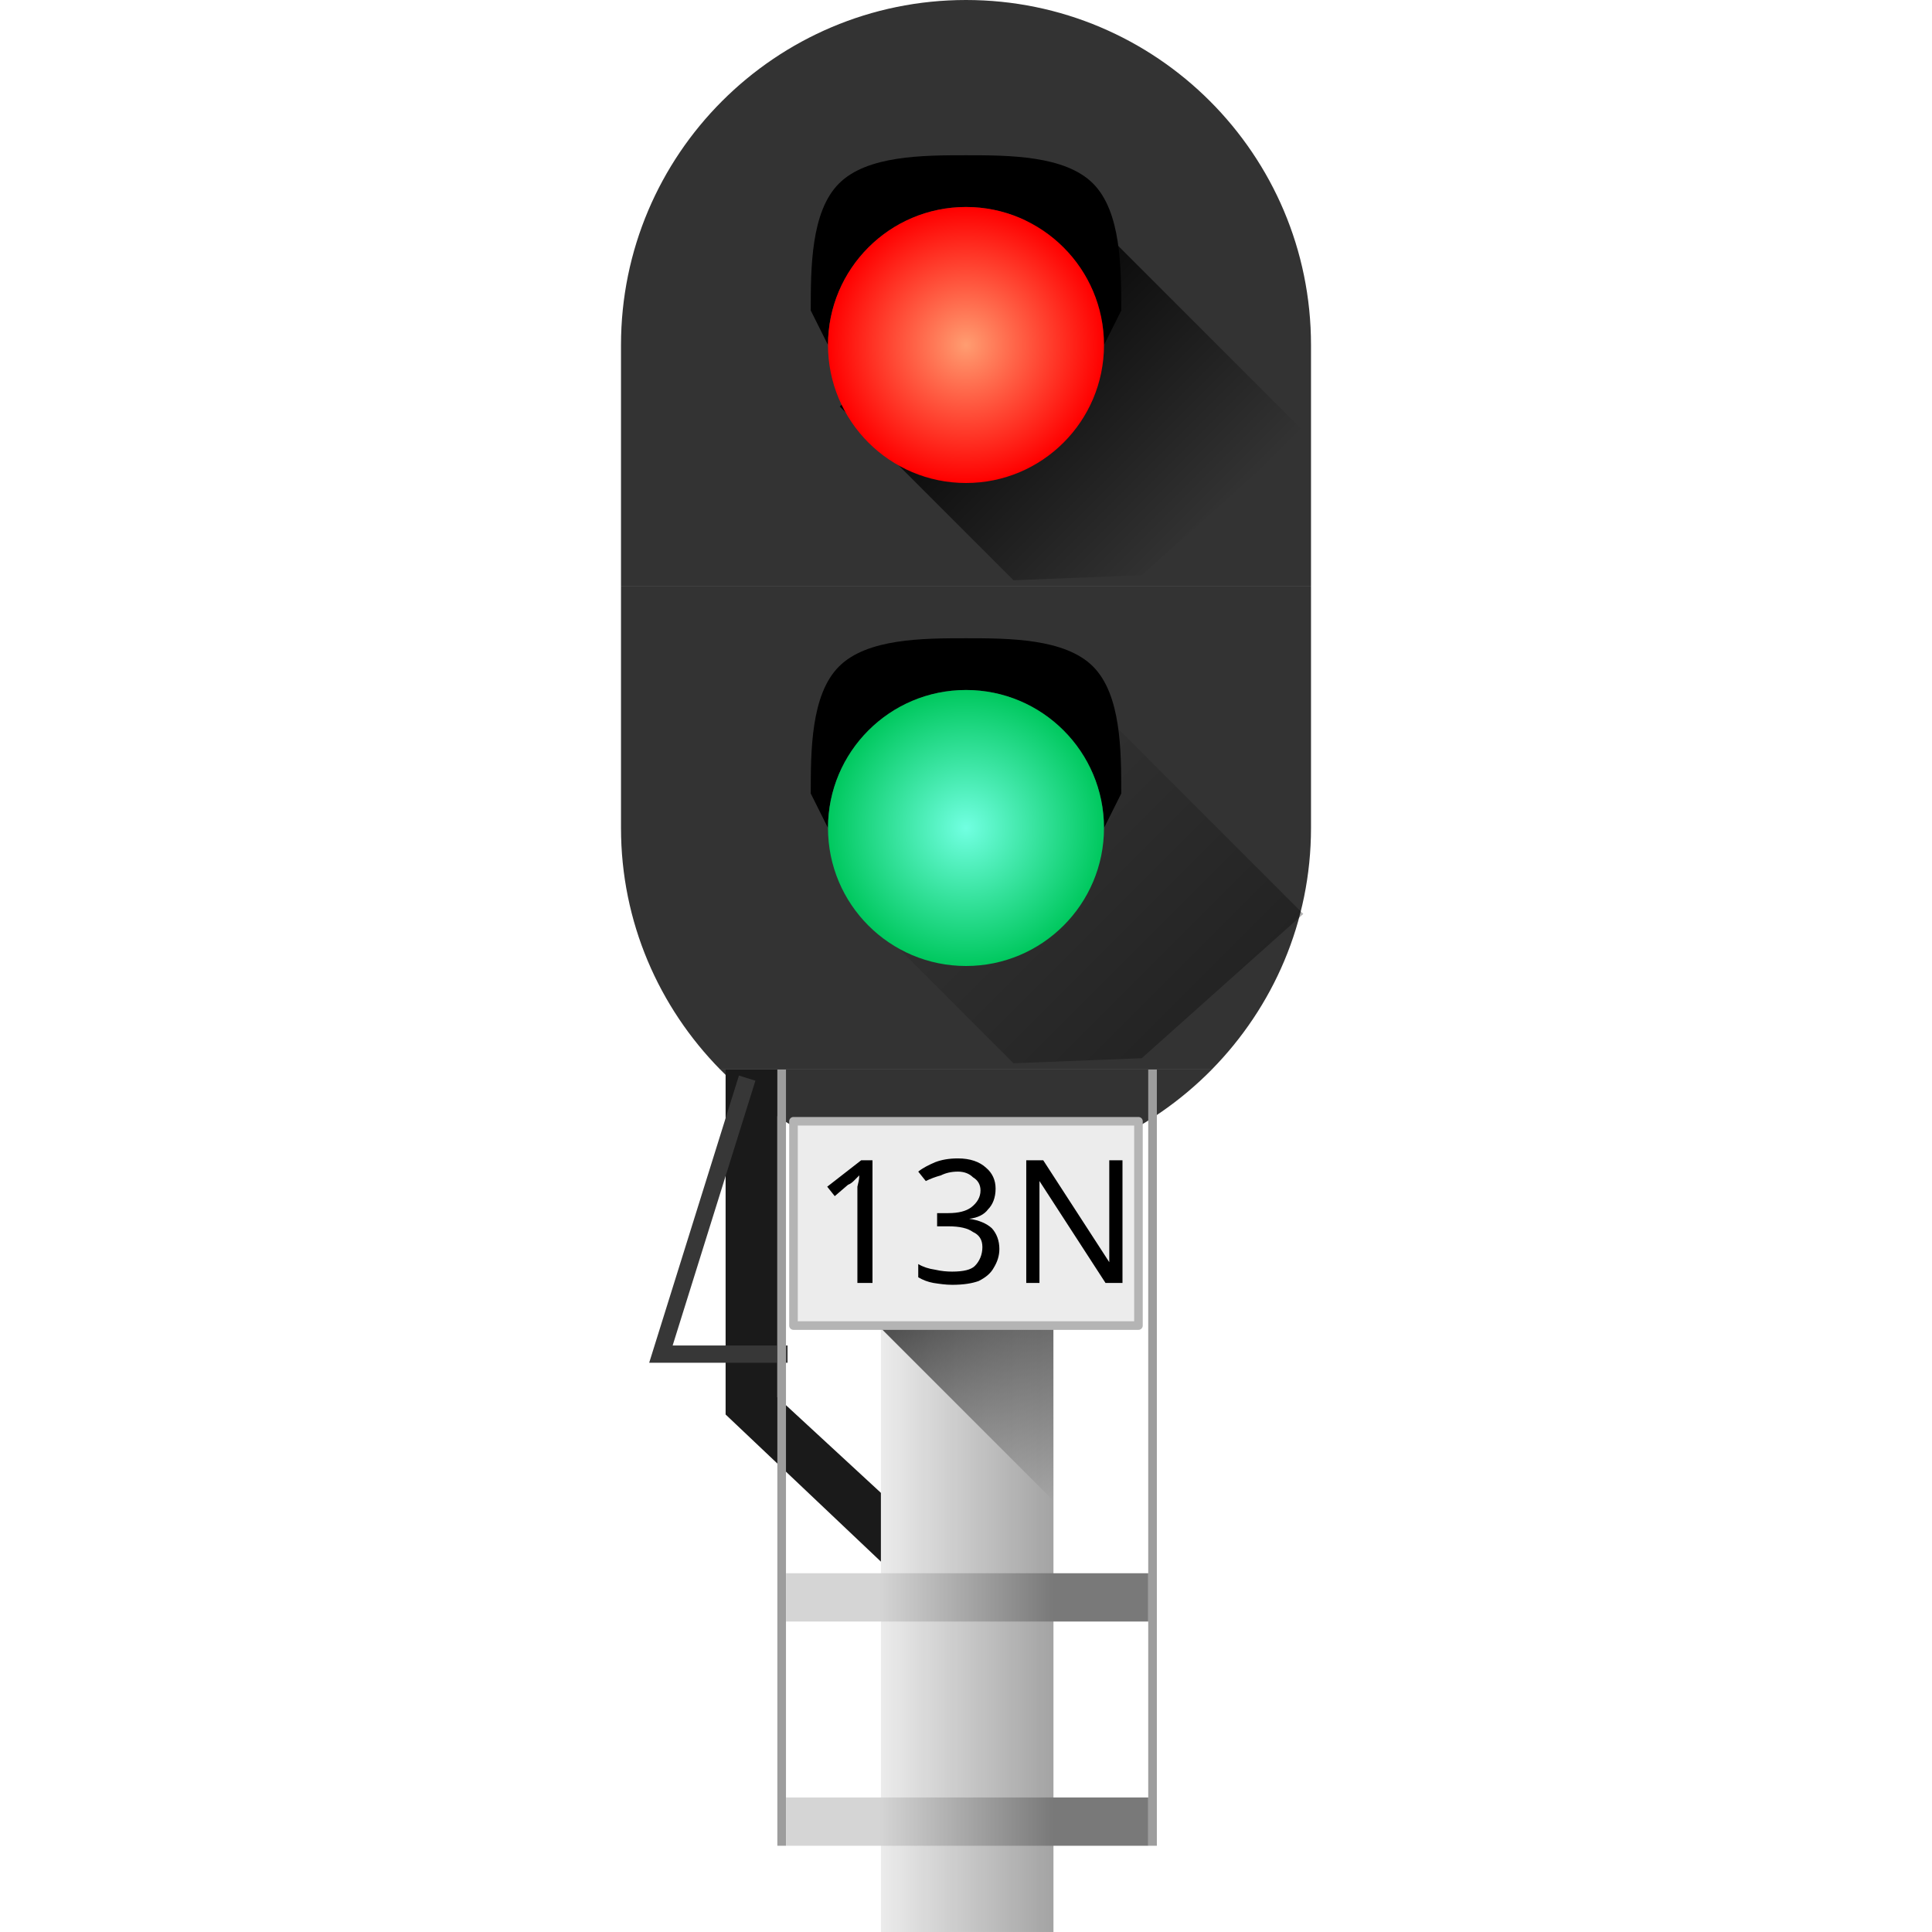
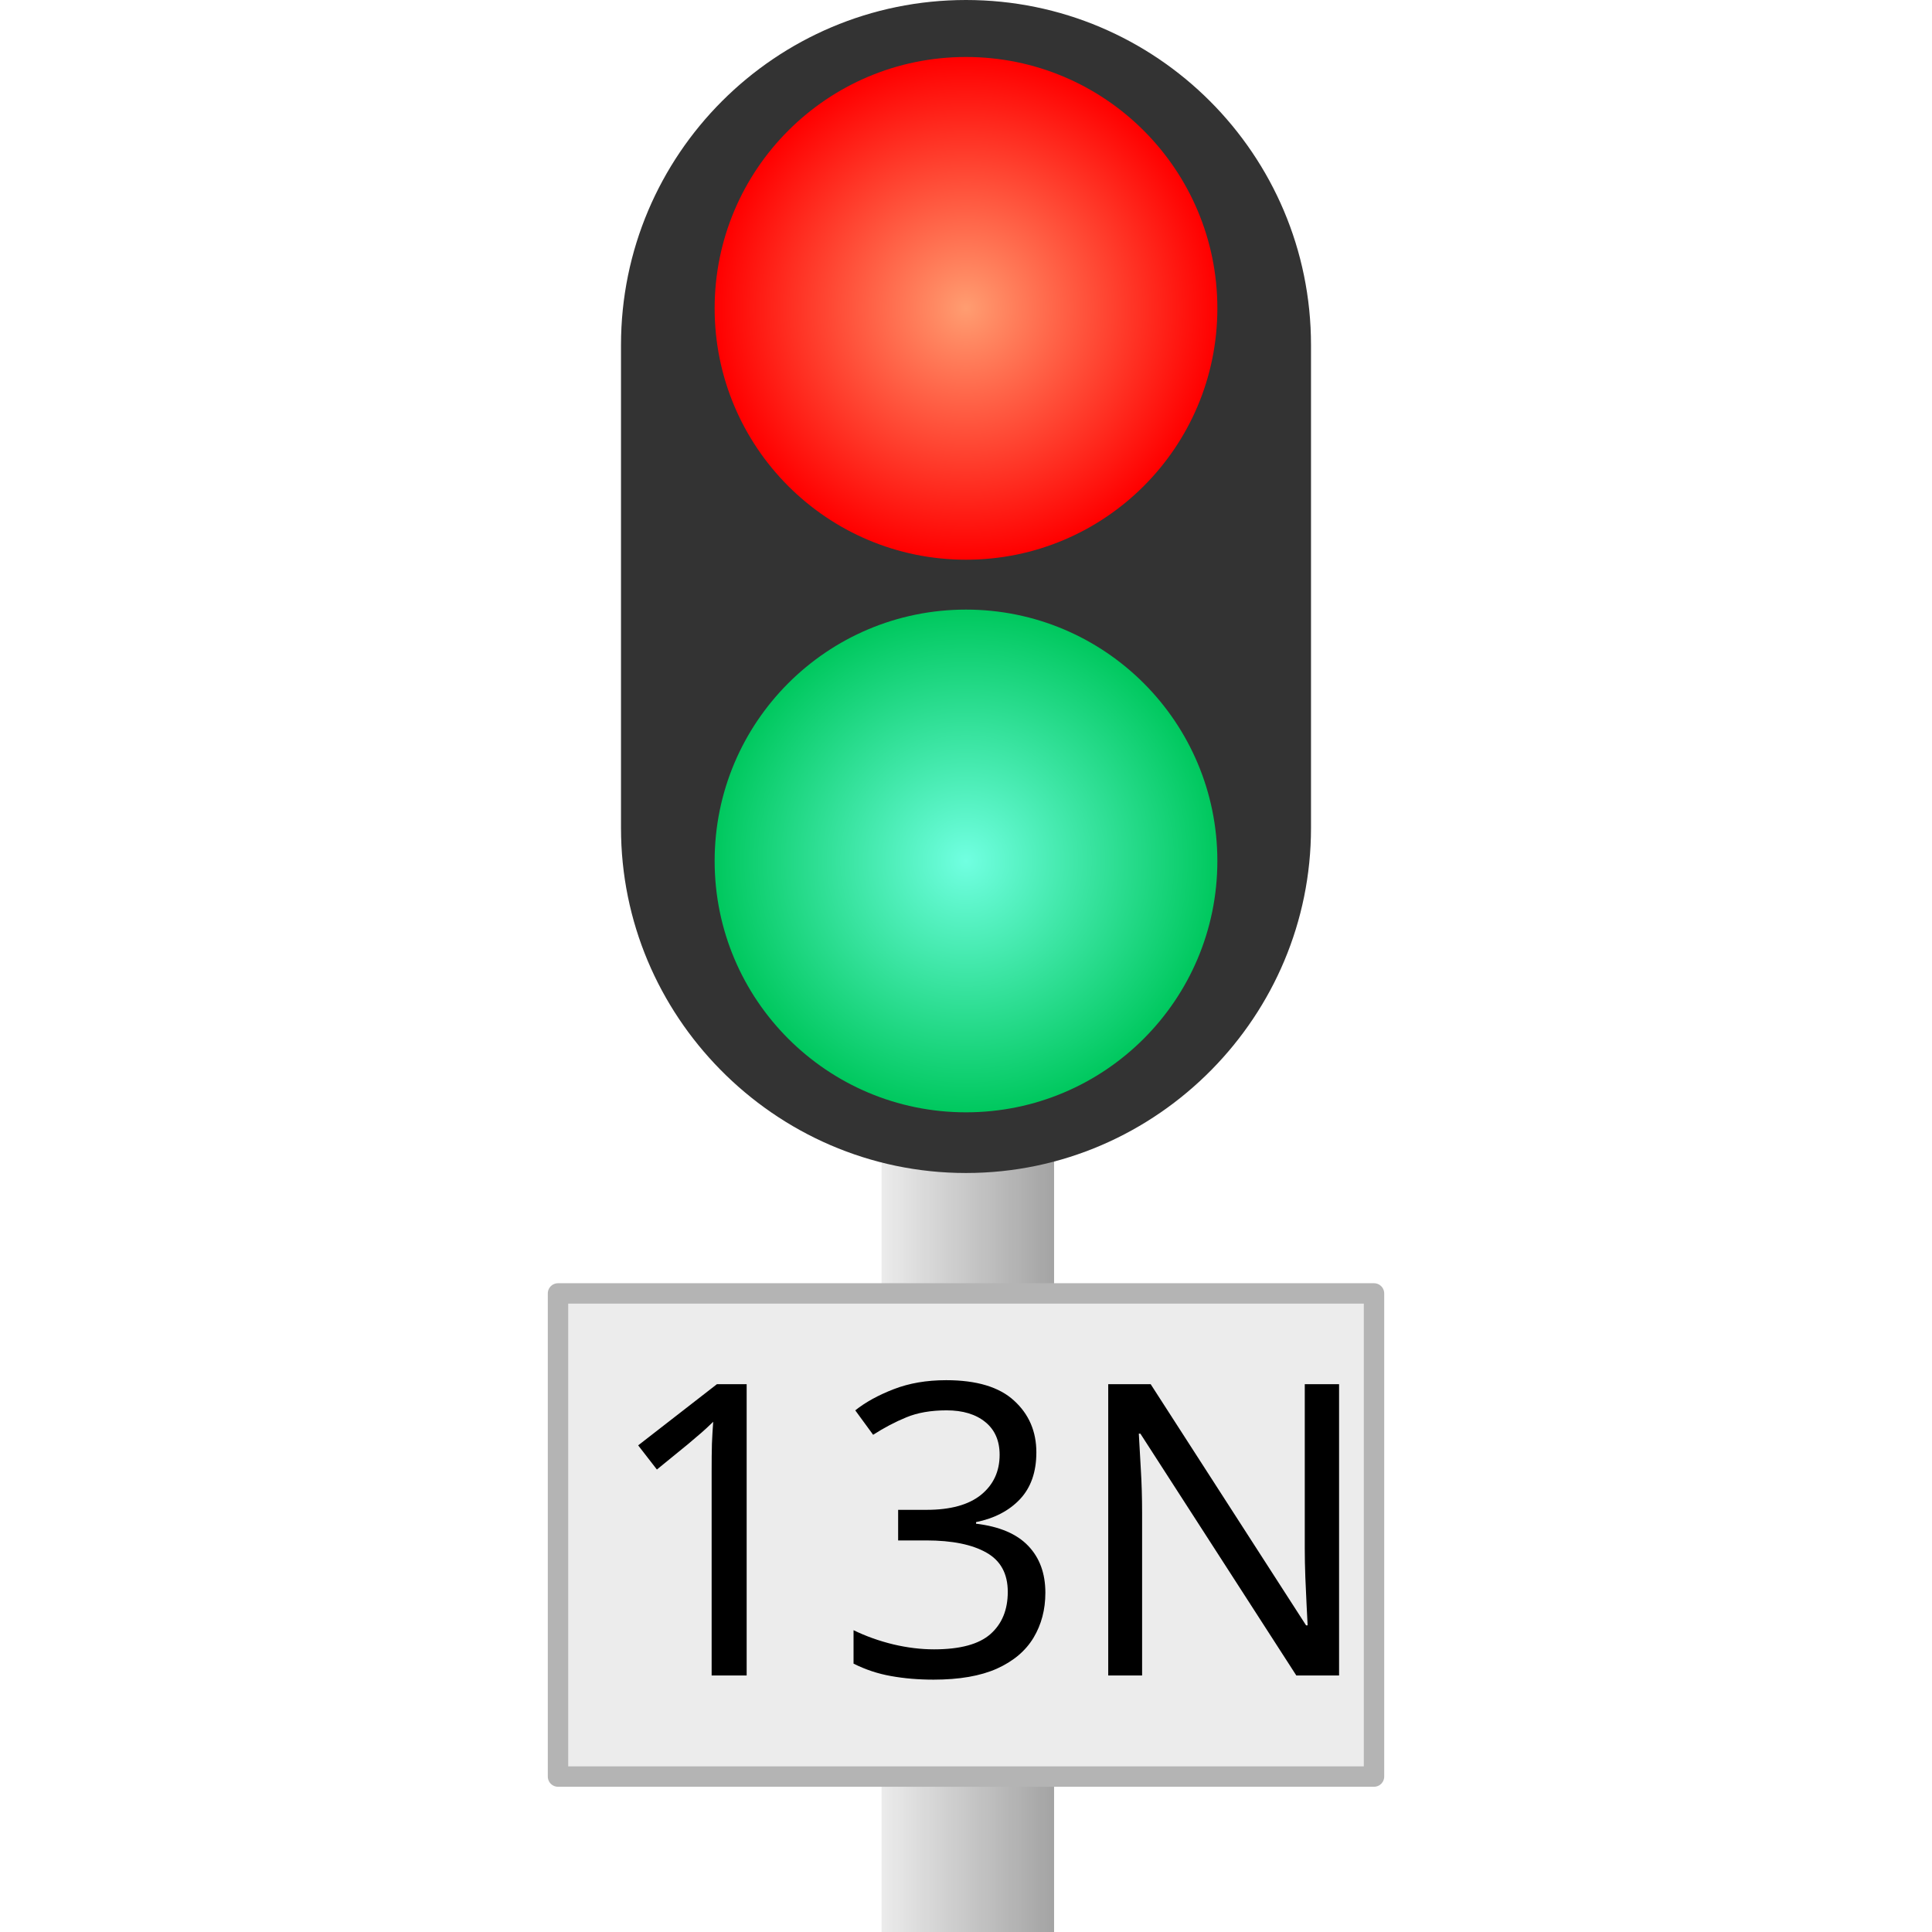
<svg xmlns="http://www.w3.org/2000/svg" xmlns:xlink="http://www.w3.org/1999/xlink" height="256" width="256" id="svg3169" version="1.0" xml:space="preserve">
  <defs id="defs3171">
-     <linearGradient id="linearGradient7495">
-       <stop style="stop-color:#d5d5d5;stop-opacity:1;" offset="0" id="stop7497" />
-       <stop style="stop-color:#797979;stop-opacity:1;" offset="1" id="stop7499" />
-     </linearGradient>
    <linearGradient id="linearGradient3444">
      <stop id="stop3446" offset="0" style="stop-color:#000000;stop-opacity:0;" />
      <stop id="stop3448" offset="1" style="stop-color:#000000;stop-opacity:0.309;" />
-     </linearGradient>
-     <linearGradient id="linearGradient3150">
-       <stop style="stop-color:#000000;stop-opacity:0.68;" offset="0" id="stop3152" />
-       <stop style="stop-color:#000000;stop-opacity:0;" offset="1" id="stop3154" />
    </linearGradient>
    <linearGradient id="linearGradient3184">
      <stop style="stop-color:#ff9d71;stop-opacity:1;" offset="0" id="stop3186" />
      <stop style="stop-color:#ff0000;stop-opacity:1;" offset="1" id="stop3188" />
    </linearGradient>
-     <linearGradient id="linearGradient3203">
-       <stop style="stop-color:#000000;stop-opacity:0;" offset="0" id="stop3205" />
-       <stop style="stop-color:#000000;stop-opacity:0.309;" offset="1" id="stop3207" />
-     </linearGradient>
    <linearGradient id="linearGradient4129">
      <stop style="stop-color:#71ffe1;stop-opacity:1;" offset="0" id="stop4131" />
      <stop style="stop-color:#00c85e;stop-opacity:1;" offset="1" id="stop4133" />
    </linearGradient>
-     <linearGradient xlink:href="#linearGradient3203" id="linearGradient3209" x1="8" y1="20" x2="8" y2="40" gradientUnits="userSpaceOnUse" gradientTransform="matrix(0.7954951,-0.7954951,0.7071068,0.7071068,3.54025,14.4244)" />
-     <linearGradient xlink:href="#linearGradient7495" id="linearGradient7493" x1="19.915" y1="43.601" x2="29.995" y2="43.601" gradientUnits="userSpaceOnUse" gradientTransform="matrix(0.1428571,0,0,0.1428571,9.57149,-19.96674)" />
-     <linearGradient xlink:href="#linearGradient3150" id="linearGradient2238" gradientUnits="userSpaceOnUse" x1="20" y1="18" x2="30" y2="28" gradientTransform="matrix(0.1428571,0,0,0.1428571,9.57149,-20.39531)" />
-     <linearGradient xlink:href="#linearGradient3444" id="linearGradient2241" gradientUnits="userSpaceOnUse" x1="20" y1="34" x2="30" y2="34" gradientTransform="matrix(0.1428571,0,0,0.15625,9.57149,-20.63638)" />
-     <linearGradient xlink:href="#linearGradient7495" id="linearGradient2250" gradientUnits="userSpaceOnUse" x1="19.915" y1="43.601" x2="29.995" y2="43.601" gradientTransform="matrix(0.1428571,0,0,0.1428571,9.57149,-21.82388)" />
-     <radialGradient xlink:href="#linearGradient3184" id="radialGradient3190-2" cx="111.071" cy="70.219" fx="111.071" fy="70.219" r="13.929" gradientUnits="userSpaceOnUse" />
-     <linearGradient id="linearGradient3203-3">
-       <stop style="stop-color:#000000;stop-opacity:1;" offset="0" id="stop3205-7" />
-       <stop style="stop-color:#000000;stop-opacity:0;" offset="1" id="stop3207-1" />
-     </linearGradient>
-     <linearGradient xlink:href="#linearGradient3203-3" id="linearGradient3209-7" x1="8" y1="20" x2="8" y2="40" gradientUnits="userSpaceOnUse" gradientTransform="matrix(0.7954951,-0.7954951,0.7071068,0.7071068,3.54025,14.4244)" />
-     <radialGradient xlink:href="#linearGradient4129" id="radialGradient3272" cx="111.071" cy="70.219" fx="111.071" fy="70.219" r="13.929" gradientUnits="userSpaceOnUse" />
+     <linearGradient xlink:href="#linearGradient3444" id="linearGradient2241" gradientUnits="userSpaceOnUse" x1="20" y1="34" x2="30" y2="34" gradientTransform="matrix(2.285714,0,0,3.519105,76.09903,51.22085)" />
+     <radialGradient xlink:href="#linearGradient3184" id="radialGradient3190-2" cx="111.071" cy="70.219" fx="111.071" fy="70.219" r="13.929" gradientUnits="userSpaceOnUse" gradientTransform="matrix(2.391251,0,0,2.391251,-132.5997,-155.8788)" />
+     <radialGradient xlink:href="#linearGradient4129" id="radialGradient3272" cx="111.071" cy="70.219" fx="111.071" fy="70.219" r="13.929" gradientUnits="userSpaceOnUse" gradientTransform="matrix(2.391252,0,0,2.391252,-132.5998,-82.65404)" />
  </defs>
  <g id="layer1" transform="translate(-5,28.82388)">
-     <g id="g2332" style="display:inline" transform="matrix(16,0,0,16,-77.14038,432.3581)">
-       <path id="path3177" d="m 11.098,-19.967 c 0.518,0.528 1.238,0.857 2.036,0.857 0.798,0 1.517,-0.33 2.036,-0.857 z" style="color:#000000;display:inline;overflow:visible;visibility:visible;fill:#333333;fill-opacity:1;fill-rule:nonzero;stroke:none;stroke-width:0.286;stroke-linecap:butt;stroke-linejoin:round;stroke-miterlimit:4;stroke-dashoffset:0;stroke-opacity:1;marker:none;marker-start:none;marker-mid:none;marker-end:none;enable-background:accumulate" />
-       <g id="g7549" transform="matrix(0.1428571,0,0,0.1428571,9.57149,-19.96673)">
-         <path id="rect3488" d="M 20.5,29 11,20 V 4e-7 h 3 V 19 l 6.5,6" style="color:#000000;display:inline;overflow:visible;visibility:visible;fill:#1a1a1a;fill-opacity:1;fill-rule:nonzero;stroke:none;stroke-width:0.5;stroke-linecap:butt;stroke-linejoin:round;stroke-miterlimit:4;stroke-dashoffset:0;stroke-opacity:1;marker:none;marker-start:none;marker-mid:none;marker-end:none;enable-background:accumulate" />
-         <path id="path4514" d="M 12.25,0.5 7.25,16.5 h 7.344" style="fill:none;fill-rule:evenodd;stroke:#373737;stroke-width:1px;stroke-linecap:butt;stroke-linejoin:miter;stroke-opacity:1" />
-         <path id="rect5485" d="M 14.25,44.75 V 0.25 m 21.5,0 V 44.75" style="color:#000000;display:inline;overflow:visible;visibility:visible;fill:none;fill-opacity:1;fill-rule:nonzero;stroke:#9d9d9d;stroke-width:0.5;stroke-linecap:square;stroke-linejoin:round;stroke-miterlimit:4;stroke-dashoffset:0;stroke-opacity:1;marker:none;marker-start:none;marker-mid:none;marker-end:none;enable-background:accumulate" />
-       </g>
-       <g id="g2299">
-         <rect style="color:#000000;display:inline;overflow:visible;visibility:visible;fill:#ececec;fill-opacity:1;fill-rule:nonzero;stroke:none;stroke-width:0.071;stroke-linecap:butt;stroke-linejoin:round;stroke-miterlimit:4;stroke-dasharray:none;stroke-dashoffset:0;stroke-opacity:1;marker:none;marker-start:none;marker-mid:none;marker-end:none;enable-background:accumulate" id="rect3209" width="1.429" height="5" x="12.429" y="-17.824" />
-         <rect style="color:#000000;display:inline;overflow:visible;visibility:visible;fill:url(#linearGradient2241);fill-opacity:1;fill-rule:nonzero;stroke:none;stroke-width:0.071;stroke-linecap:butt;stroke-linejoin:round;stroke-miterlimit:4;stroke-dasharray:none;stroke-dashoffset:0;stroke-opacity:1;marker:none;marker-start:none;marker-mid:none;marker-end:none;enable-background:accumulate" id="rect3211" width="1.429" height="5" x="12.429" y="-17.824" />
-         <path style="color:#000000;display:inline;overflow:visible;visibility:visible;fill:url(#linearGradient2238);fill-opacity:1;fill-rule:nonzero;stroke:none;stroke-width:0.071;stroke-linecap:butt;stroke-linejoin:round;stroke-miterlimit:4;stroke-dashoffset:0;stroke-opacity:1;marker:none;marker-start:none;marker-mid:none;marker-end:none;enable-background:accumulate" d="m 12.429,-17.824 h 0.714 0.714 v 0.714 0.714 z" id="rect3236" />
-       </g>
-       <g id="g2305">
-         <rect style="color:#000000;display:inline;overflow:visible;visibility:visible;opacity:1;fill:url(#linearGradient7493);fill-opacity:1;fill-rule:nonzero;stroke:none;stroke-width:0.071;stroke-linecap:butt;stroke-linejoin:round;stroke-miterlimit:4;stroke-dasharray:none;stroke-dashoffset:0;stroke-opacity:1;marker:none;marker-start:none;marker-mid:none;marker-end:none;enable-background:accumulate" id="rect5547" width="3" height="0.4" x="11.643" y="-13.938" />
-         <rect style="color:#000000;display:inline;overflow:visible;visibility:visible;opacity:1;fill:url(#linearGradient2250);fill-opacity:1;fill-rule:nonzero;stroke:none;stroke-width:0.071;stroke-linecap:butt;stroke-linejoin:round;stroke-miterlimit:4;stroke-dasharray:none;stroke-dashoffset:0;stroke-opacity:1;marker:none;marker-start:none;marker-mid:none;marker-end:none;enable-background:accumulate" id="rect2248" width="3" height="0.4" x="11.643" y="-15.795" />
-       </g>
-       <g id="g2314">
-         <rect style="color:#000000;display:inline;overflow:visible;visibility:visible;fill:#ececec;fill-opacity:1;fill-rule:nonzero;stroke:#b4b4b4;stroke-width:0.071;stroke-linecap:butt;stroke-linejoin:round;stroke-miterlimit:4;stroke-dasharray:none;stroke-dashoffset:0;stroke-opacity:1;marker:none;marker-start:none;marker-mid:none;marker-end:none;enable-background:accumulate" id="rect2177" width="2.857" height="1.692" x="11.705" y="-19.538" />
-         <text xml:space="preserve" style="color:#000000;font-style:normal;font-variant:normal;font-weight:normal;font-stretch:normal;line-height:0%;font-family:Tahoma;text-indent:0;text-align:start;text-decoration:none;text-decoration-line:none;letter-spacing:normal;word-spacing:normal;text-transform:none;writing-mode:lr-tb;direction:ltr;text-anchor:start;display:inline;overflow:visible;visibility:visible;opacity:1;fill:#000000;fill-opacity:1;fill-rule:nonzero;stroke:none;stroke-width:0.143;stroke-linecap:butt;stroke-linejoin:miter;stroke-miterlimit:4;stroke-dasharray:none;stroke-dashoffset:0;stroke-opacity:1;marker:none;marker-start:none;marker-mid:none;marker-end:none;enable-background:accumulate" x="11.859" y="-18.2" id="text2221">
-           <tspan id="tspan2223" x="11.859" y="-18.2" style="font-size:1.429px;line-height:0;stroke-width:0.143">13N</tspan>
-         </text>
-       </g>
+     <g id="g502">
+       <rect style="color:#000000;display:inline;overflow:visible;visibility:visible;fill:#ececec;fill-opacity:1;fill-rule:nonzero;stroke:none;stroke-width:1.356;stroke-linecap:butt;stroke-linejoin:round;stroke-miterlimit:4;stroke-dasharray:none;stroke-dashoffset:0;stroke-opacity:1;marker:none;marker-start:none;marker-mid:none;marker-end:none;enable-background:accumulate" id="rect3209" width="22.857" height="112.611" x="121.813" y="114.565" />
+       <rect style="color:#000000;display:inline;overflow:visible;visibility:visible;fill:url(#linearGradient2241);fill-opacity:1;fill-rule:nonzero;stroke:none;stroke-width:1.356;stroke-linecap:butt;stroke-linejoin:round;stroke-miterlimit:4;stroke-dasharray:none;stroke-dashoffset:0;stroke-opacity:1;marker:none;marker-start:none;marker-mid:none;marker-end:none;enable-background:accumulate" id="rect3211" width="22.857" height="112.611" x="121.813" y="114.565" />
    </g>
-     <g id="layer1-2" transform="matrix(2.285714,0,0,2.285714,75.85715,-42.53817)" style="display:inline">
-       <path style="color:#000000;display:inline;overflow:visible;visibility:visible;fill:#333333;fill-opacity:1;fill-rule:nonzero;stroke:none;stroke-width:2;stroke-linecap:butt;stroke-linejoin:round;stroke-miterlimit:4;stroke-dashoffset:0;stroke-opacity:1;marker:none;marker-start:none;marker-mid:none;marker-end:none;enable-background:accumulate" d="M 5,40 V 26 c 0,-11.04 8.96,-20 20,-20 11.04,0 20,8.96 20,20 v 14" id="path3177-9" />
-       <g id="g3250" transform="translate(0,1)">
-         <path id="path3185" d="m 25,14 c -2.484,0 -5.734,0.008 -7.363,1.637 C 16.008,17.266 16,20.516 16,23 l 1,2 c 0,-4.416 3.584,-8 8,-8 4.416,0 8,3.584 8,8 l 1,-2 C 34,20.516 33.992,17.266 32.363,15.637 30.734,14.008 27.484,14 25,14 Z" style="color:#000000;display:inline;overflow:visible;visibility:visible;opacity:1;fill:#000000;fill-opacity:1;fill-rule:nonzero;stroke:none;stroke-width:2;stroke-linecap:butt;stroke-linejoin:round;stroke-miterlimit:4;stroke-dasharray:none;stroke-dashoffset:0;stroke-opacity:1;marker:none;marker-start:none;marker-mid:none;marker-end:none;enable-background:accumulate" />
-         <path id="rect3192" d="M 30.41,15.839 44.552,29.981 35.188,38.345 27.753,38.638 17.682,28.567 Z" style="color:#000000;display:inline;overflow:visible;visibility:visible;fill:url(#linearGradient3209-7);fill-opacity:1;fill-rule:nonzero;stroke:none;stroke-width:2;stroke-linecap:butt;stroke-linejoin:round;stroke-miterlimit:4;stroke-dashoffset:0;stroke-opacity:1;marker:none;marker-start:none;marker-mid:none;marker-end:none;enable-background:accumulate" />
-       </g>
-       <circle style="color:#000000;display:inline;overflow:visible;visibility:visible;opacity:1;fill:url(#radialGradient3190-2);fill-opacity:1;fill-rule:nonzero;stroke:none;stroke-width:1;stroke-linecap:butt;stroke-linejoin:miter;stroke-miterlimit:4;stroke-dasharray:none;stroke-dashoffset:0;stroke-opacity:1;marker:none;marker-start:none;marker-mid:none;marker-end:none;enable-background:accumulate" id="path3140" transform="matrix(0.574359,0,0,0.574359,-38.79487,-14.3311)" cx="111.071" cy="70.219" r="13.929" />
+     <g id="g488" transform="matrix(1.212183,0,0,1.212183,-28.22034,-37.04092)">
+       <rect style="color:#000000;display:inline;overflow:visible;visibility:visible;fill:#ececec;fill-opacity:1;fill-rule:nonzero;stroke:#b4b4b4;stroke-width:2.23;stroke-linecap:butt;stroke-linejoin:round;stroke-miterlimit:4;stroke-dasharray:none;stroke-dashoffset:0;stroke-opacity:1;marker:none;marker-start:none;marker-mid:none;marker-end:none;enable-background:accumulate" id="rect2177" width="89.199" height="52.811" x="88.401" y="148.165" />
+       <text xml:space="preserve" style="color:#000000;font-style:normal;font-variant:normal;font-weight:normal;font-stretch:normal;font-size:374.634px;line-height:0%;font-family:Tahoma;text-indent:0;text-align:start;text-decoration:none;text-decoration-line:none;letter-spacing:normal;word-spacing:normal;text-transform:none;writing-mode:lr-tb;direction:ltr;text-anchor:start;display:inline;overflow:visible;visibility:visible;fill:#000000;fill-opacity:1;fill-rule:nonzero;stroke:none;stroke-width:4.46;stroke-linecap:butt;stroke-linejoin:miter;stroke-miterlimit:4;stroke-dasharray:none;stroke-dashoffset:0;stroke-opacity:1;marker:none;marker-start:none;marker-mid:none;marker-end:none;enable-background:accumulate" x="93.194" y="189.929" id="text2221">
+         <tspan id="tspan2223" x="93.194" y="189.929" style="font-size:44.599px;line-height:0;stroke-width:4.46">13N</tspan>
+       </text>
    </g>
-     <g id="layer1-0" transform="matrix(2.285714,0,0,2.285714,75.85715,48.89039)">
-       <path style="color:#000000;display:inline;overflow:visible;visibility:visible;fill:#333333;fill-opacity:1;fill-rule:nonzero;stroke:none;stroke-width:2;stroke-linecap:butt;stroke-linejoin:round;stroke-miterlimit:4;stroke-dashoffset:0;stroke-opacity:1;marker:none;marker-start:none;marker-mid:none;marker-end:none;enable-background:accumulate" d="M 5,2e-7 V 14 c 0,5.457 2.203,10.39 5.75,14 h 28.5 C 42.797,24.39 45,19.457 45,14 V 2e-7 Z" id="path3513" />
-       <g id="g3250-6" transform="translate(0,-11)">
-         <path id="path3185-7" d="m 25,14 c -2.484,0 -5.734,0.008 -7.363,1.637 C 16.008,17.266 16,20.516 16,23 l 1,2 c 0,-4.416 3.584,-8 8,-8 4.416,0 8,3.584 8,8 l 1,-2 C 34,20.516 33.992,17.266 32.363,15.637 30.734,14.008 27.484,14 25,14 Z" style="color:#000000;display:inline;overflow:visible;visibility:visible;opacity:1;fill:#000000;fill-opacity:1;fill-rule:nonzero;stroke:none;stroke-width:2;stroke-linecap:butt;stroke-linejoin:round;stroke-miterlimit:4;stroke-dasharray:none;stroke-dashoffset:0;stroke-opacity:1;marker:none;marker-start:none;marker-mid:none;marker-end:none;enable-background:accumulate" />
-         <path id="rect3192-6" d="M 30.41,15.839 44.552,29.981 35.188,38.345 27.753,38.638 17.682,28.567 Z" style="color:#000000;display:inline;overflow:visible;visibility:visible;fill:url(#linearGradient3209);fill-opacity:1;fill-rule:nonzero;stroke:none;stroke-width:2;stroke-linecap:butt;stroke-linejoin:round;stroke-miterlimit:4;stroke-dashoffset:0;stroke-opacity:1;marker:none;marker-start:none;marker-mid:none;marker-end:none;enable-background:accumulate" />
-       </g>
-       <circle style="color:#000000;display:inline;overflow:visible;visibility:visible;opacity:1;fill:url(#radialGradient3272);fill-opacity:1;fill-rule:nonzero;stroke:none;stroke-width:1;stroke-linecap:butt;stroke-linejoin:miter;stroke-miterlimit:4;stroke-dasharray:none;stroke-dashoffset:0;stroke-opacity:1;marker:none;marker-start:none;marker-mid:none;marker-end:none;enable-background:accumulate" id="path3140-5" transform="matrix(0.574359,0,0,0.574359,-38.79487,-26.3311)" cx="111.071" cy="70.219" r="13.929" />
+     <g id="g681">
+       <path id="path3513" style="color:#000000;display:inline;overflow:visible;visibility:visible;fill:#333333;fill-opacity:1;fill-rule:nonzero;stroke:none;stroke-width:2;stroke-linecap:butt;stroke-linejoin:round;stroke-miterlimit:4;stroke-dashoffset:0;stroke-opacity:1;marker:none;marker-start:none;marker-mid:none;marker-end:none;enable-background:accumulate" transform="matrix(2.285714,0,0,2.285714,75.85715,48.89039)" d="M 5,2e-7 V 14 c 0,5.457 2.203,10.39 5.75,14 h 28.5 C 42.797,24.39 45,19.457 45,14 V 2e-7 Z m -3e-7,1.675e-6 V -14 c 0,-11.04 8.96,-20 20,-20 11.04,0 20,8.96 20,20 V 1.875e-6 M 10.75,28 c 3.629,3.693 8.667,6 14.25,6 5.583,0 10.621,-2.307 14.25,-6 z" />
+       <circle style="color:#000000;display:inline;overflow:visible;visibility:visible;opacity:1;fill:url(#radialGradient3190-2);fill-opacity:1;fill-rule:nonzero;stroke:none;stroke-width:2.391;stroke-linecap:butt;stroke-linejoin:miter;stroke-miterlimit:4;stroke-dasharray:none;stroke-dashoffset:0;stroke-opacity:1;marker:none;marker-start:none;marker-mid:none;marker-end:none;enable-background:accumulate" id="path3140" cx="133" cy="12.033" r="33.307" />
+       <circle style="color:#000000;display:inline;overflow:visible;visibility:visible;opacity:1;fill:url(#radialGradient3272);fill-opacity:1;fill-rule:nonzero;stroke:none;stroke-width:2.391;stroke-linecap:butt;stroke-linejoin:miter;stroke-miterlimit:4;stroke-dasharray:none;stroke-dashoffset:0;stroke-opacity:1;marker:none;marker-start:none;marker-mid:none;marker-end:none;enable-background:accumulate" id="path3140-5" cx="133" cy="85.258" r="33.307" />
    </g>
  </g>
</svg>
